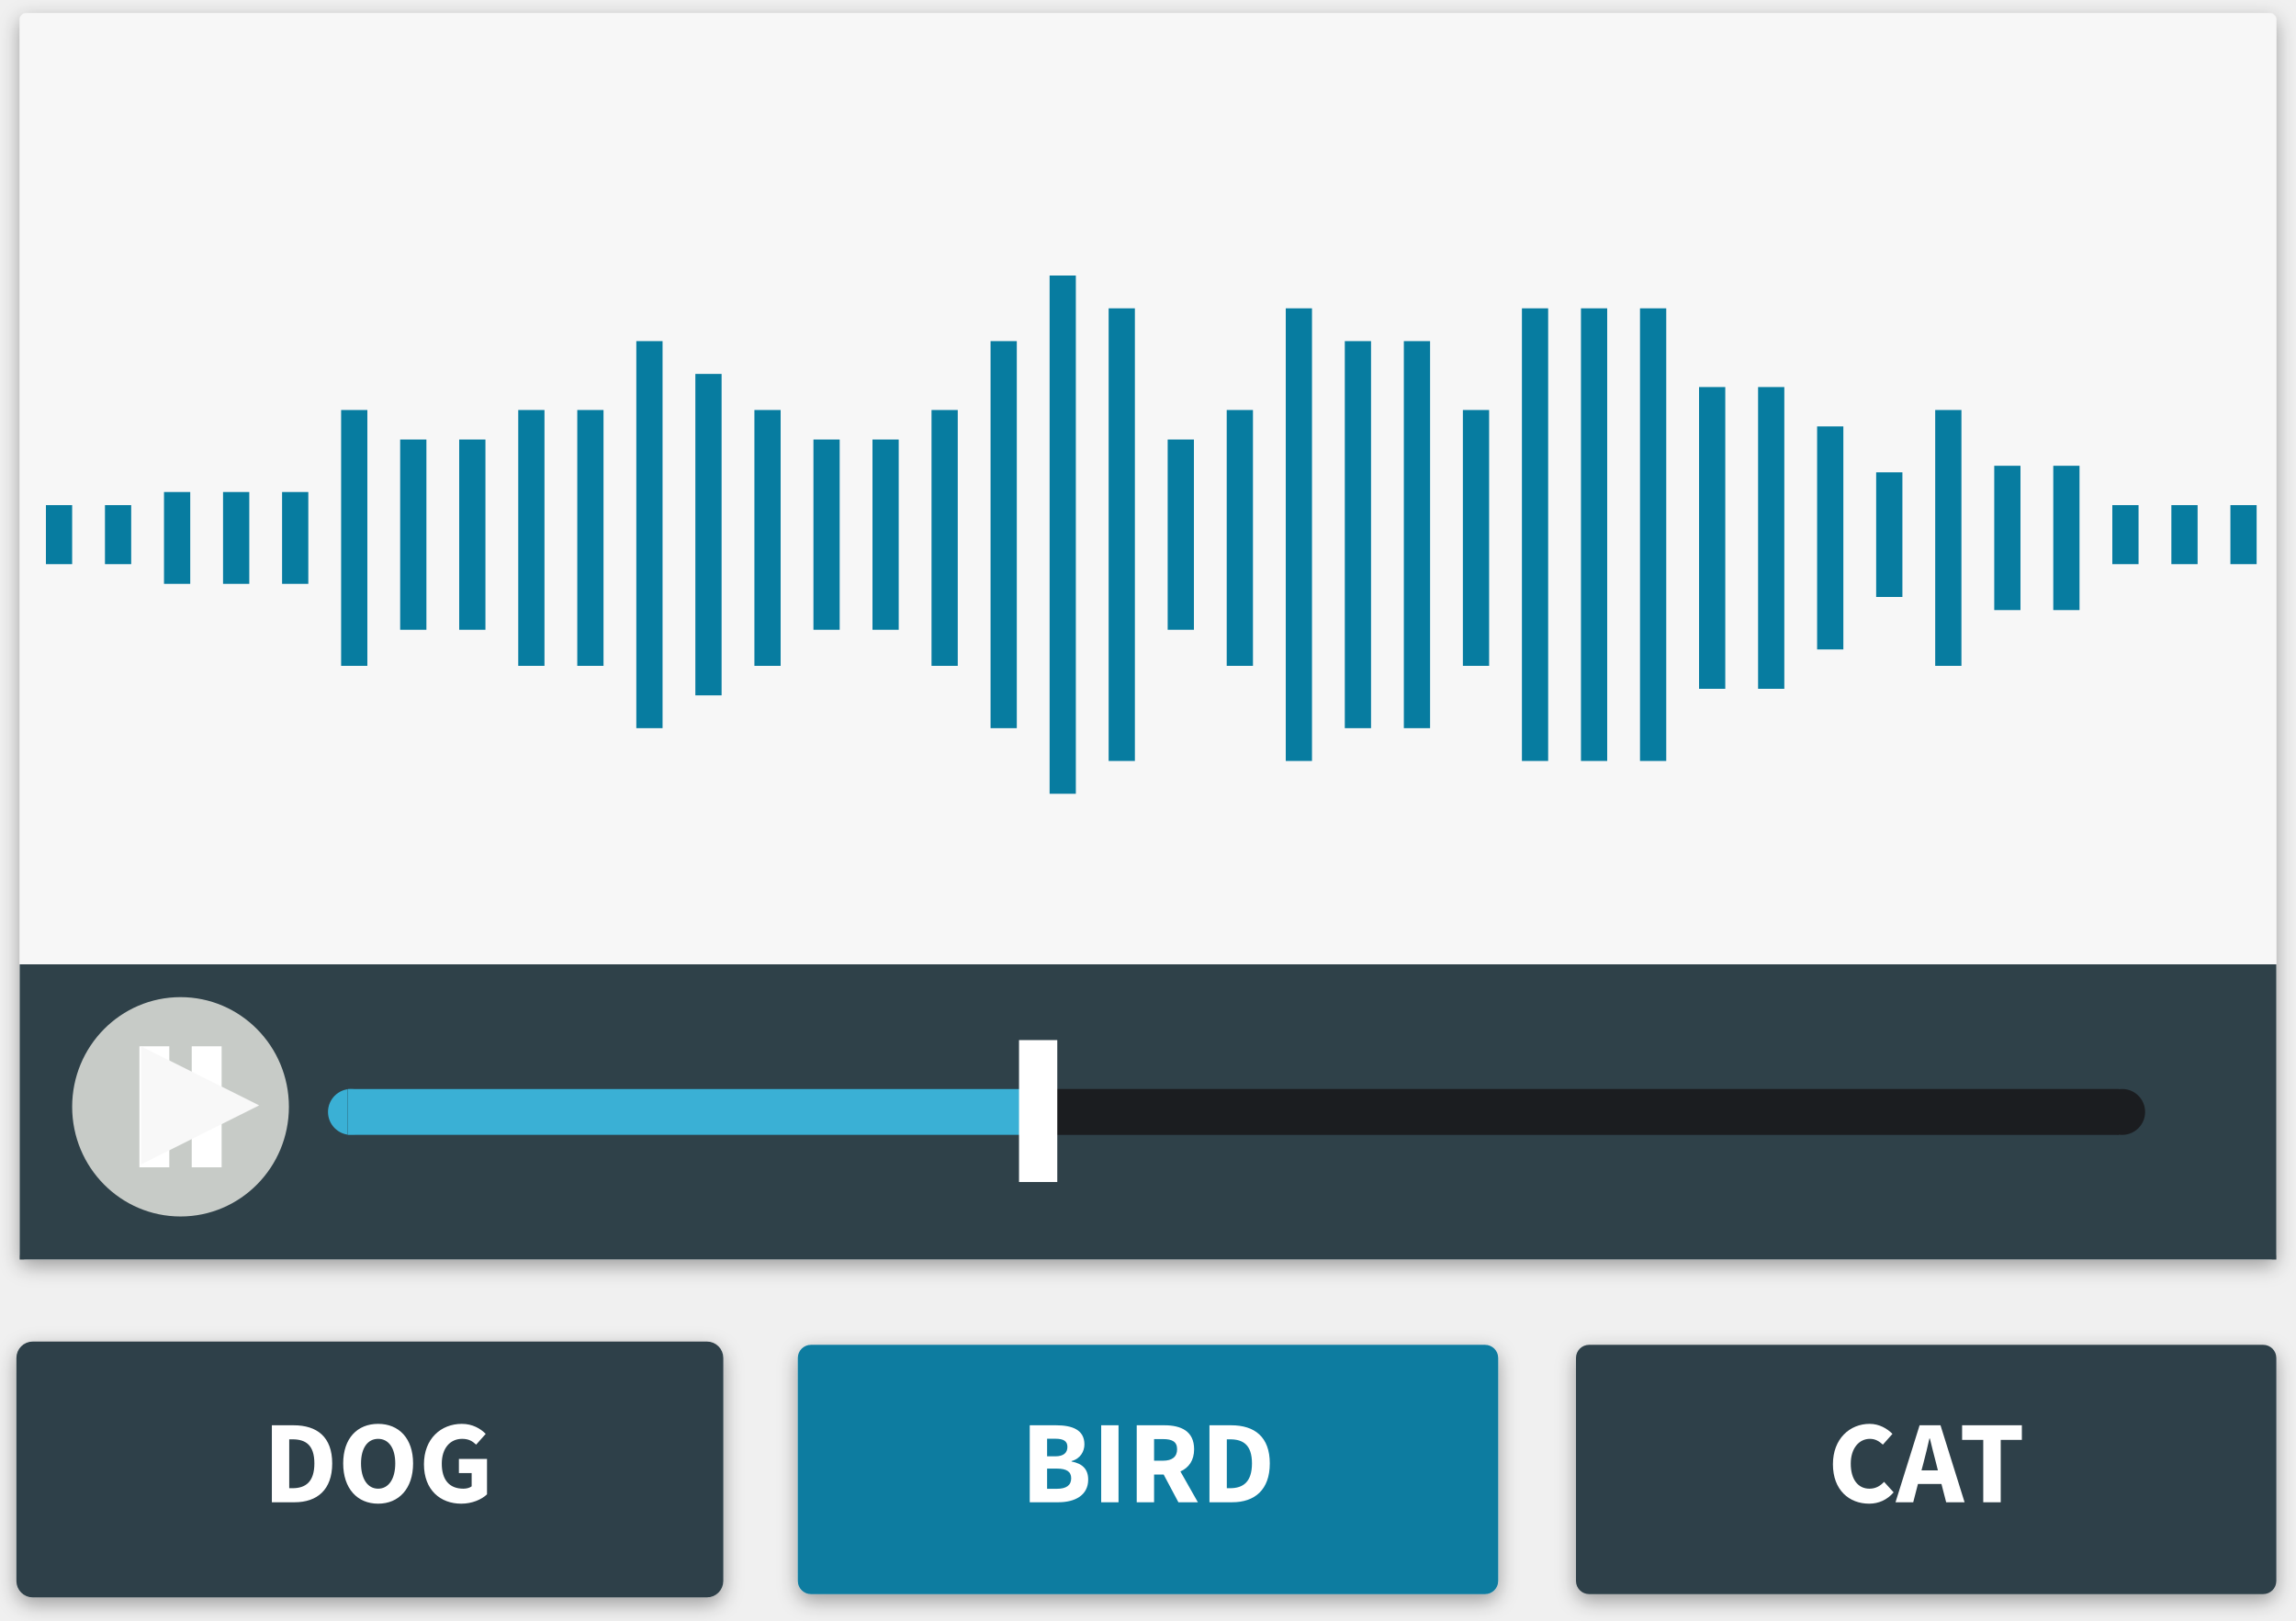
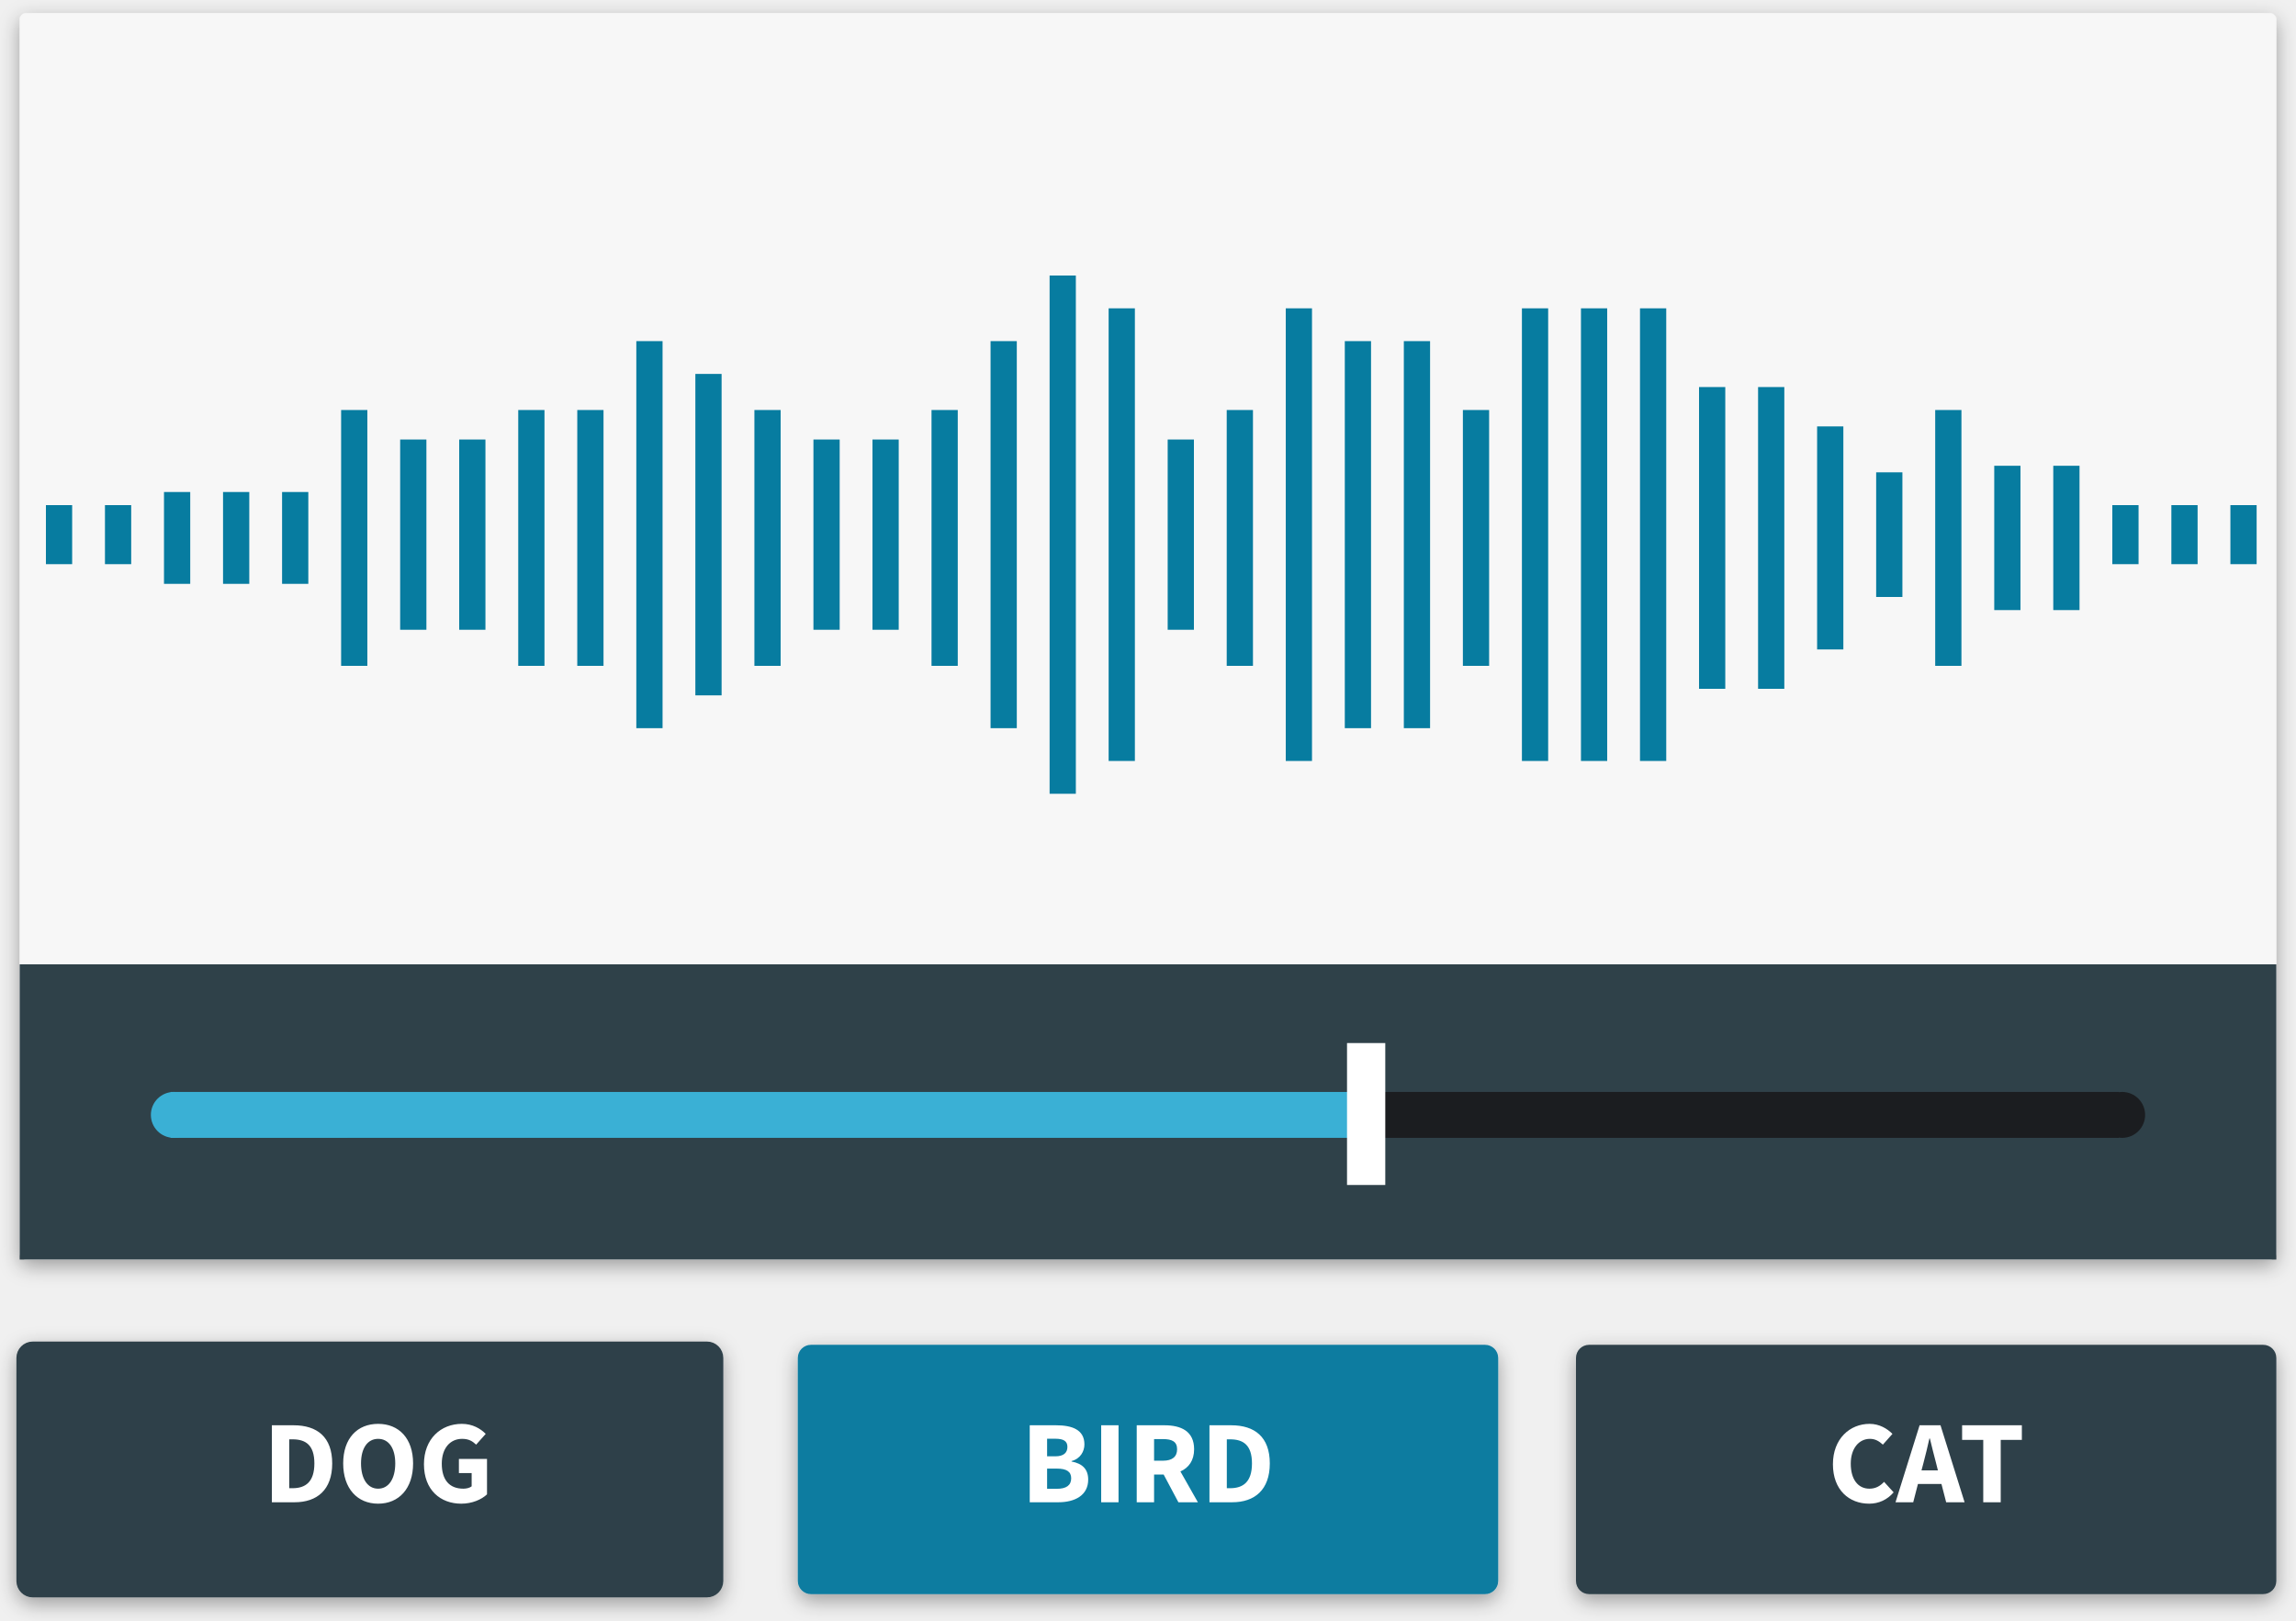
<svg xmlns="http://www.w3.org/2000/svg" width="350px" height="247px" viewBox="0 0 350 247" version="1.1">
  <defs>
    <filter x="-50%" y="-50%" width="200%" height="200%" filterUnits="objectBoundingBox" id="filter-1">
      <feOffset dx="0" dy="1" in="SourceAlpha" result="shadowOffsetOuter1" />
      <feGaussianBlur stdDeviation="1.5" in="shadowOffsetOuter1" result="shadowBlurOuter1" />
      <feColorMatrix values="0 0 0 0 0   0 0 0 0 0   0 0 0 0 0  0 0 0 0.35 0" in="shadowBlurOuter1" type="matrix" result="shadowMatrixOuter1" />
      <feMerge>
        <feMergeNode in="shadowMatrixOuter1" />
        <feMergeNode in="SourceGraphic" />
      </feMerge>
    </filter>
    <filter x="-50%" y="-50%" width="200%" height="200%" filterUnits="objectBoundingBox" id="filter-2">
      <feOffset dx="0" dy="1" in="SourceAlpha" result="shadowOffsetOuter1" />
      <feGaussianBlur stdDeviation="1.5" in="shadowOffsetOuter1" result="shadowBlurOuter1" />
      <feColorMatrix values="0 0 0 0 0   0 0 0 0 0   0 0 0 0 0  0 0 0 0.35 0" in="shadowBlurOuter1" type="matrix" result="shadowMatrixOuter1" />
      <feMerge>
        <feMergeNode in="shadowMatrixOuter1" />
        <feMergeNode in="SourceGraphic" />
      </feMerge>
    </filter>
    <filter x="-50%" y="-50%" width="200%" height="200%" filterUnits="objectBoundingBox" id="filter-3">
      <feOffset dx="0" dy="1" in="SourceAlpha" result="shadowOffsetOuter1" />
      <feGaussianBlur stdDeviation="1.5" in="shadowOffsetOuter1" result="shadowBlurOuter1" />
      <feColorMatrix values="0 0 0 0 0   0 0 0 0 0   0 0 0 0 0  0 0 0 0.35 0" in="shadowBlurOuter1" type="matrix" result="shadowMatrixOuter1" />
      <feMerge>
        <feMergeNode in="shadowMatrixOuter1" />
        <feMergeNode in="SourceGraphic" />
      </feMerge>
    </filter>
    <filter x="-50%" y="-50%" width="200%" height="200%" filterUnits="objectBoundingBox" id="filter-4">
      <feOffset dx="0" dy="1" in="SourceAlpha" result="shadowOffsetOuter1" />
      <feGaussianBlur stdDeviation="1.5" in="shadowOffsetOuter1" result="shadowBlurOuter1" />
      <feColorMatrix values="0 0 0 0 0   0 0 0 0 0   0 0 0 0 0  0 0 0 0.35 0" in="shadowBlurOuter1" type="matrix" result="shadowMatrixOuter1" />
      <feMerge>
        <feMergeNode in="shadowMatrixOuter1" />
        <feMergeNode in="SourceGraphic" />
      </feMerge>
    </filter>
  </defs>
  <g id="animations" stroke="none" stroke-width="1" fill="none" fill-rule="evenodd">
    <g id="example-audio" transform="translate(3, 2)">
      <g id="btn-1" transform="translate(0, 203)">
        <rect id="btn-1-bg" stroke="#2F4149" fill="#2F4149" filter="url(#filter-1)" x="0" y="0" width="106.759" height="38" rx="2" />
        <path d="M38.443,24 L41.899,24 C45.337,24 47.641,22.11 47.641,18.078 C47.641,14.046 45.337,12.264 41.755,12.264 L38.443,12.264 L38.443,24 Z M41.089,21.858 L41.089,14.406 L41.593,14.406 C43.591,14.406 44.923,15.27 44.923,18.078 C44.923,20.886 43.591,21.858 41.593,21.858 L41.089,21.858 Z M54.643,24.216 C57.811,24.216 59.971,21.912 59.971,18.078 C59.971,14.262 57.811,12.048 54.643,12.048 C51.475,12.048 49.315,14.244 49.315,18.078 C49.315,21.912 51.475,24.216 54.643,24.216 L54.643,24.216 Z M54.643,21.93 C53.041,21.93 52.033,20.436 52.033,18.078 C52.033,15.738 53.041,14.334 54.643,14.334 C56.245,14.334 57.253,15.738 57.253,18.078 C57.253,20.436 56.245,21.93 54.643,21.93 L54.643,21.93 Z M61.627,18.204 C61.627,22.146 64.147,24.216 67.315,24.216 C68.953,24.216 70.411,23.586 71.239,22.794 L71.239,17.394 L66.955,17.394 L66.955,19.554 L68.899,19.554 L68.899,21.57 C68.611,21.804 68.125,21.93 67.639,21.93 C65.443,21.93 64.345,20.526 64.345,18.114 C64.345,15.756 65.623,14.334 67.441,14.334 C68.449,14.334 69.007,14.676 69.583,15.216 L71.041,13.578 C70.267,12.786 69.043,12.048 67.405,12.048 C64.219,12.048 61.627,14.316 61.627,18.204 L61.627,18.204 Z" id="DOG" fill="#FFFFFF" />
      </g>
      <g id="btn-2" transform="translate(118, 203)">
-         <rect id="btn-bird" fill="#077CA0" filter="url(#filter-2)" x="0.621" y="0" width="106.759" height="38" rx="2" />
+         <rect id="btn-2-bg" fill="#077CA0" filter="url(#filter-2)" x="0.621" y="0" width="106.759" height="38" rx="2" />
        <path d="M35.973,24 L40.329,24 C42.867,24 44.883,22.938 44.883,20.544 C44.883,18.978 44.019,18.096 42.345,17.79 L42.345,17.718 C43.713,17.358 44.307,16.224 44.307,15.18 C44.307,12.93 42.417,12.264 39.987,12.264 L35.973,12.264 L35.973,24 Z M38.619,16.998 L38.619,14.316 L39.879,14.316 C41.121,14.316 41.715,14.676 41.715,15.558 C41.715,16.44 41.157,16.998 39.861,16.998 L38.619,16.998 Z M38.619,21.948 L38.619,18.87 L40.113,18.87 C41.571,18.87 42.291,19.32 42.291,20.346 C42.291,21.408 41.553,21.948 40.113,21.948 L38.619,21.948 Z M46.863,24 L49.509,24 L49.509,12.264 L46.863,12.264 L46.863,24 Z M54.927,14.37 L56.295,14.37 C57.681,14.37 58.437,14.766 58.437,15.918 C58.437,17.07 57.681,17.664 56.295,17.664 L54.927,17.664 L54.927,14.37 Z M61.605,24 L58.941,19.302 C60.201,18.744 61.029,17.646 61.029,15.918 C61.029,13.128 58.995,12.264 56.511,12.264 L52.281,12.264 L52.281,24 L54.927,24 L54.927,19.77 L56.385,19.77 L58.635,24 L61.605,24 Z M63.369,24 L66.825,24 C70.263,24 72.567,22.11 72.567,18.078 C72.567,14.046 70.263,12.264 66.681,12.264 L63.369,12.264 L63.369,24 Z M66.015,21.858 L66.015,14.406 L66.519,14.406 C68.517,14.406 69.849,15.27 69.849,18.078 C69.849,20.886 68.517,21.858 66.519,21.858 L66.015,21.858 Z" id="BIRD" fill="#FFFFFF" />
      </g>
      <g id="btn-3" transform="translate(237, 203)">
        <rect id="btn-3-bg" fill="#2F4149" filter="url(#filter-3)" x="0.241" y="0" width="106.759" height="38" rx="2" />
        <path d="M39.41,18.204 C39.41,22.146 41.894,24.216 44.936,24.216 C46.394,24.216 47.69,23.622 48.662,22.488 L47.204,20.886 C46.628,21.516 45.926,21.93 44.972,21.93 C43.244,21.93 42.128,20.526 42.128,18.114 C42.128,15.756 43.406,14.334 45.044,14.334 C45.854,14.334 46.43,14.676 47.024,15.216 L48.482,13.578 C47.69,12.768 46.466,12.048 45.008,12.048 C41.984,12.048 39.41,14.316 39.41,18.204 L39.41,18.204 Z M52.91,19.14 L53.198,18.06 C53.522,16.89 53.828,15.522 54.116,14.28 L54.188,14.28 C54.494,15.504 54.818,16.89 55.142,18.06 L55.412,19.14 L52.91,19.14 Z M56.672,24 L59.48,24 L55.808,12.264 L52.622,12.264 L48.95,24 L51.65,24 L52.37,21.21 L55.952,21.21 L56.672,24 Z M62.324,24 L64.988,24 L64.988,14.496 L68.21,14.496 L68.21,12.264 L59.102,12.264 L59.102,14.496 L62.324,14.496 L62.324,24 Z" id="CAT" fill="#FFFFFF" />
      </g>
      <g id="Audio-window">
        <rect id="audio-bg" fill="#F7F7F7" filter="url(#filter-4)" x="0" y="0" width="344" height="190" rx="1" />
        <g id="audio-waves" transform="translate(5, 42)" stroke="#077CA0" stroke-width="4" stroke-linecap="square">
          <path d="M334,35 L334,40" id="Line-Copy-39" />
          <path d="M325,35 L325,40" id="Line-Copy-38" />
          <path d="M316,35 L316,40" id="Line-Copy-37" />
          <path d="M307,29 L307,47" id="Line-Copy-36" />
          <path d="M298,29 L298,47" id="Line-Copy-35" />
          <path d="M289,20.5 L289,55.5" id="Line-Copy-34" />
          <path d="M280,30 L280,45" id="Line-Copy-33" />
          <path d="M271,23 L271,53" id="Line-Copy-32" />
          <path d="M262,17 L262,59" id="Line-Copy-31" />
          <path d="M253,17 L253,59" id="Line-Copy-30" />
          <path d="M244,5 L244,70" id="Line-Copy-29" />
          <path d="M235,5 L235,70" id="Line-Copy-28" />
          <path d="M226,5 L226,70" id="Line-Copy-27" />
          <path d="M217,20.5 L217,55.5" id="Line-Copy-26" />
          <path d="M208,10 L208,65" id="Line-Copy-25" />
          <path d="M199,10 L199,65" id="Line-Copy-24" />
          <path d="M190,5 L190,70" id="Line-Copy-23" />
          <path d="M181,20.5 L181,55.5" id="Line-Copy-22" />
          <path d="M172,25 L172,50" id="Line-Copy-21" />
          <path d="M163,5 L163,70" id="Line-Copy-20" />
          <path d="M154,0 L154,75" id="Line-Copy-19" />
          <path d="M145,10 L145,65" id="Line-Copy-18" />
          <path d="M136,20.5 L136,55.5" id="Line-Copy-17" />
          <path d="M127,25 L127,50" id="Line-Copy-16" />
          <path d="M118,25 L118,50" id="Line-Copy-15" />
          <path d="M109,20.5 L109,55.5" id="Line-Copy-14" />
          <path d="M100,15 L100,60" id="Line-Copy-13" />
          <path d="M91,10 L91,65" id="Line-Copy-12" />
          <path d="M82,20.5 L82,55.5" id="Line-Copy-11" />
          <path d="M73,20.5 L73,55.5" id="Line-Copy-10" />
          <path d="M64,25 L64,50" id="Line-Copy-9" />
          <path d="M55,25 L55,50" id="Line-Copy-8" />
          <path d="M46,20.5 L46,55.5" id="Line-Copy-7" />
          <path d="M37,33 L37,43" id="Line-Copy-6" />
          <path d="M28,33 L28,43" id="Line-Copy-5" />
          <path d="M19,33 L19,43" id="Line-Copy-4" />
          <path d="M10,35 L10,40" id="Line-Copy-47" />
          <path d="M1,35 L1,40" id="Line-Copy-3" />
        </g>
        <rect id="audio-ui" fill="#2F4149" x="0" y="145" width="344" height="45" />
-         <g id="audio-control" transform="translate(8, 150)">
-           <g id="btn-control-2">
-             <path d="M33.04,16.718 C33.04,25.951 25.643,33.436 16.52,33.436 C7.396,33.436 0,25.951 0,16.718 C0,7.485 7.396,0 16.52,0 C25.643,0 33.04,7.485 33.04,16.718" fill="#C7CBC7" />
-             <g id="pause-2" transform="translate(10, 7)" fill="#FFFFFF">
-               <path d="M8.798,1.071 L12.216,1.071 L12.216,18.365 L8.798,18.365 L8.798,1.071 L8.798,1.071 Z" id="Fill-1899" />
-               <path d="M0.823,1.071 L4.241,1.071 L4.241,18.365 L0.823,18.365 L0.823,1.071 L0.823,1.071 Z" id="Fill-1901" />
-               <path d="M0.254,0.494 L4.811,0.494 L4.811,18.941 L0.254,18.941 L0.254,0.494 L0.254,0.494 Z M1.393,17.789 L3.672,17.789 L3.672,1.647 L1.393,1.647 L1.393,17.789 L1.393,17.789 Z" id="Fill-1902" />
-               <path d="M8.229,0.494 L12.786,0.494 L12.786,18.941 L8.229,18.941 L8.229,0.494 L8.229,0.494 Z M9.368,17.789 L11.647,17.789 L11.647,1.647 L9.368,1.647 L9.368,17.789 L9.368,17.789 Z" id="Fill-1900" />
-             </g>
-             <path d="M10.5,25.5 L10.5,7.5 L28.5,16.5 L10.5,25.5 Z" id="play-2" fill="#F8F8F8" />
-           </g>
-           <ellipse id="start-2" fill="#3AB0D5" cx="42.5" cy="17.5" rx="3.5" ry="3.5" />
-           <rect id="empty-bar-2" fill="#1B1D20" x="42" y="14" width="270" height="7" />
-           <rect id="progress-2" fill="#3AB0D5" x="42" y="14" width="106" height="7" />
-           <ellipse id="end-2" fill="#1B1D20" cx="312.5" cy="17.5" rx="3.5" ry="3.5" />
-           <rect id="bar-2" fill="#FFFFFF" x="144.339" y="6.548" width="5.831" height="21.635" />
-         </g>
+         <ellipse id="start-3" fill="#3AB0D5" cx="23.5" cy="167.952" rx="3.5" ry="3.5" />
+         <rect id="empty-bar-3" fill="#1B1D20" x="50" y="164.452" width="270" height="7" />
+         <rect id="progress-3" fill="#3AB0D5" x="23" y="164.452" width="182.254" height="7" />
+         <rect id="bar-3" fill="#FFFFFF" x="202.339" y="157" width="5.831" height="21.635" />
+         <ellipse id="end-3" fill="#1B1D20" cx="320.5" cy="167.952" rx="3.5" ry="3.5" />
      </g>
    </g>
  </g>
</svg>
